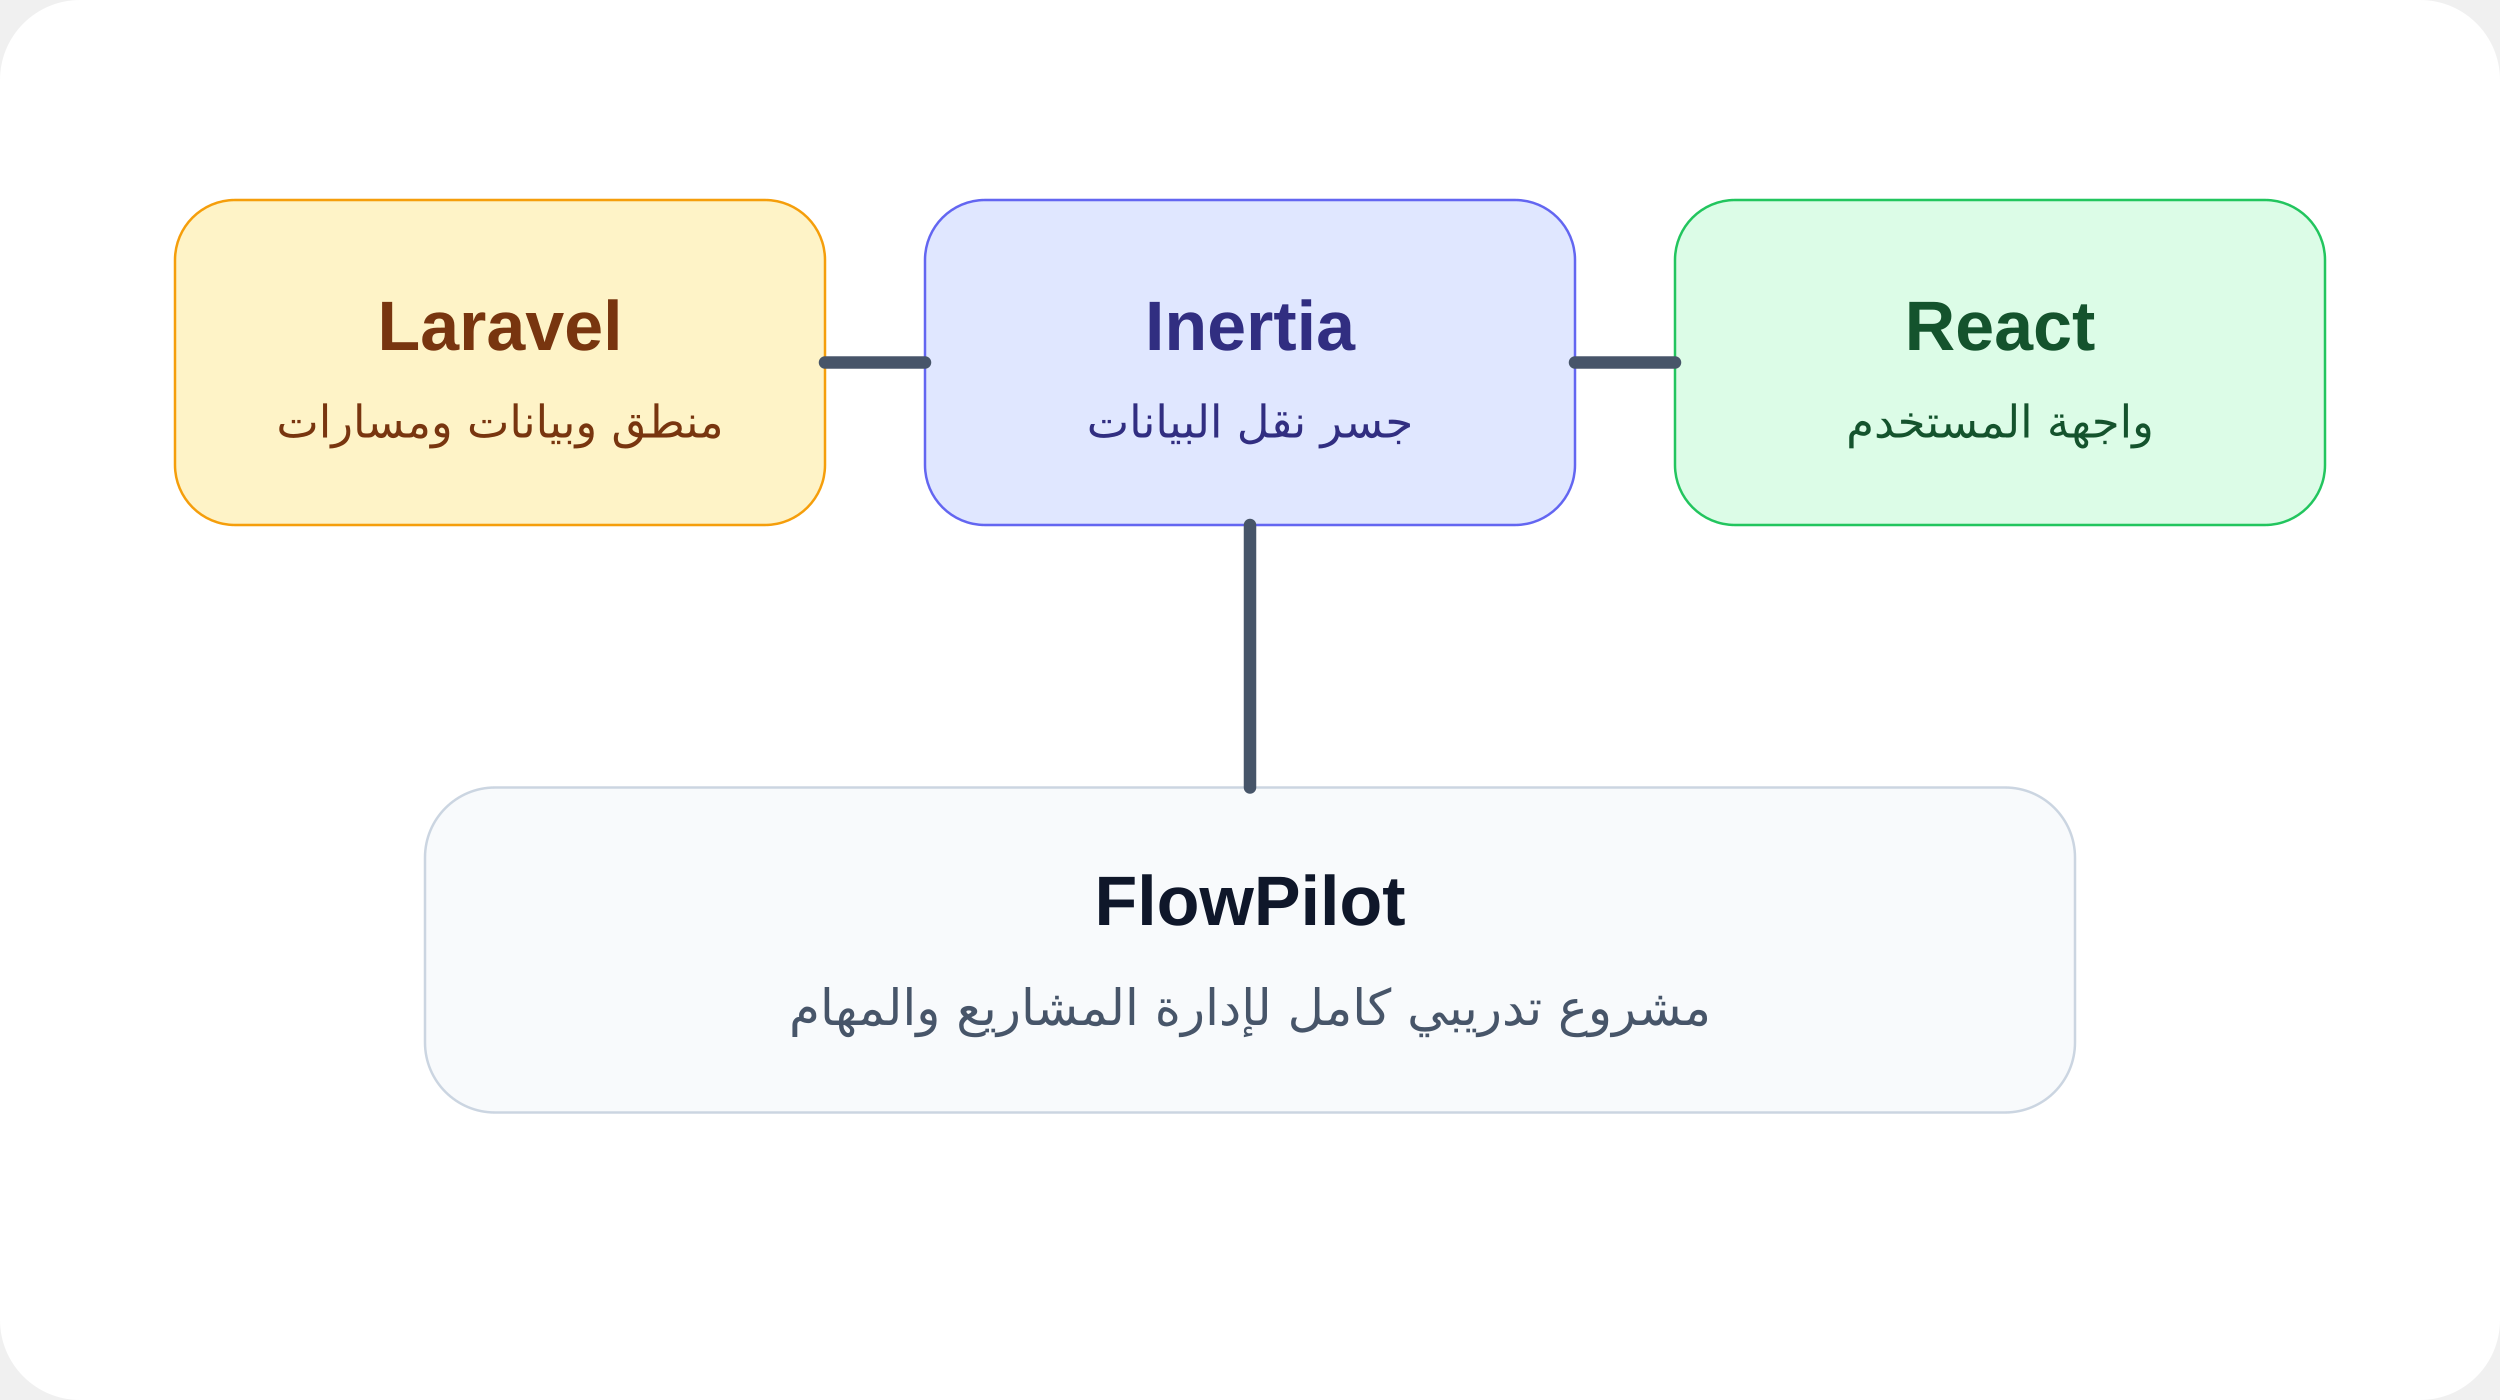
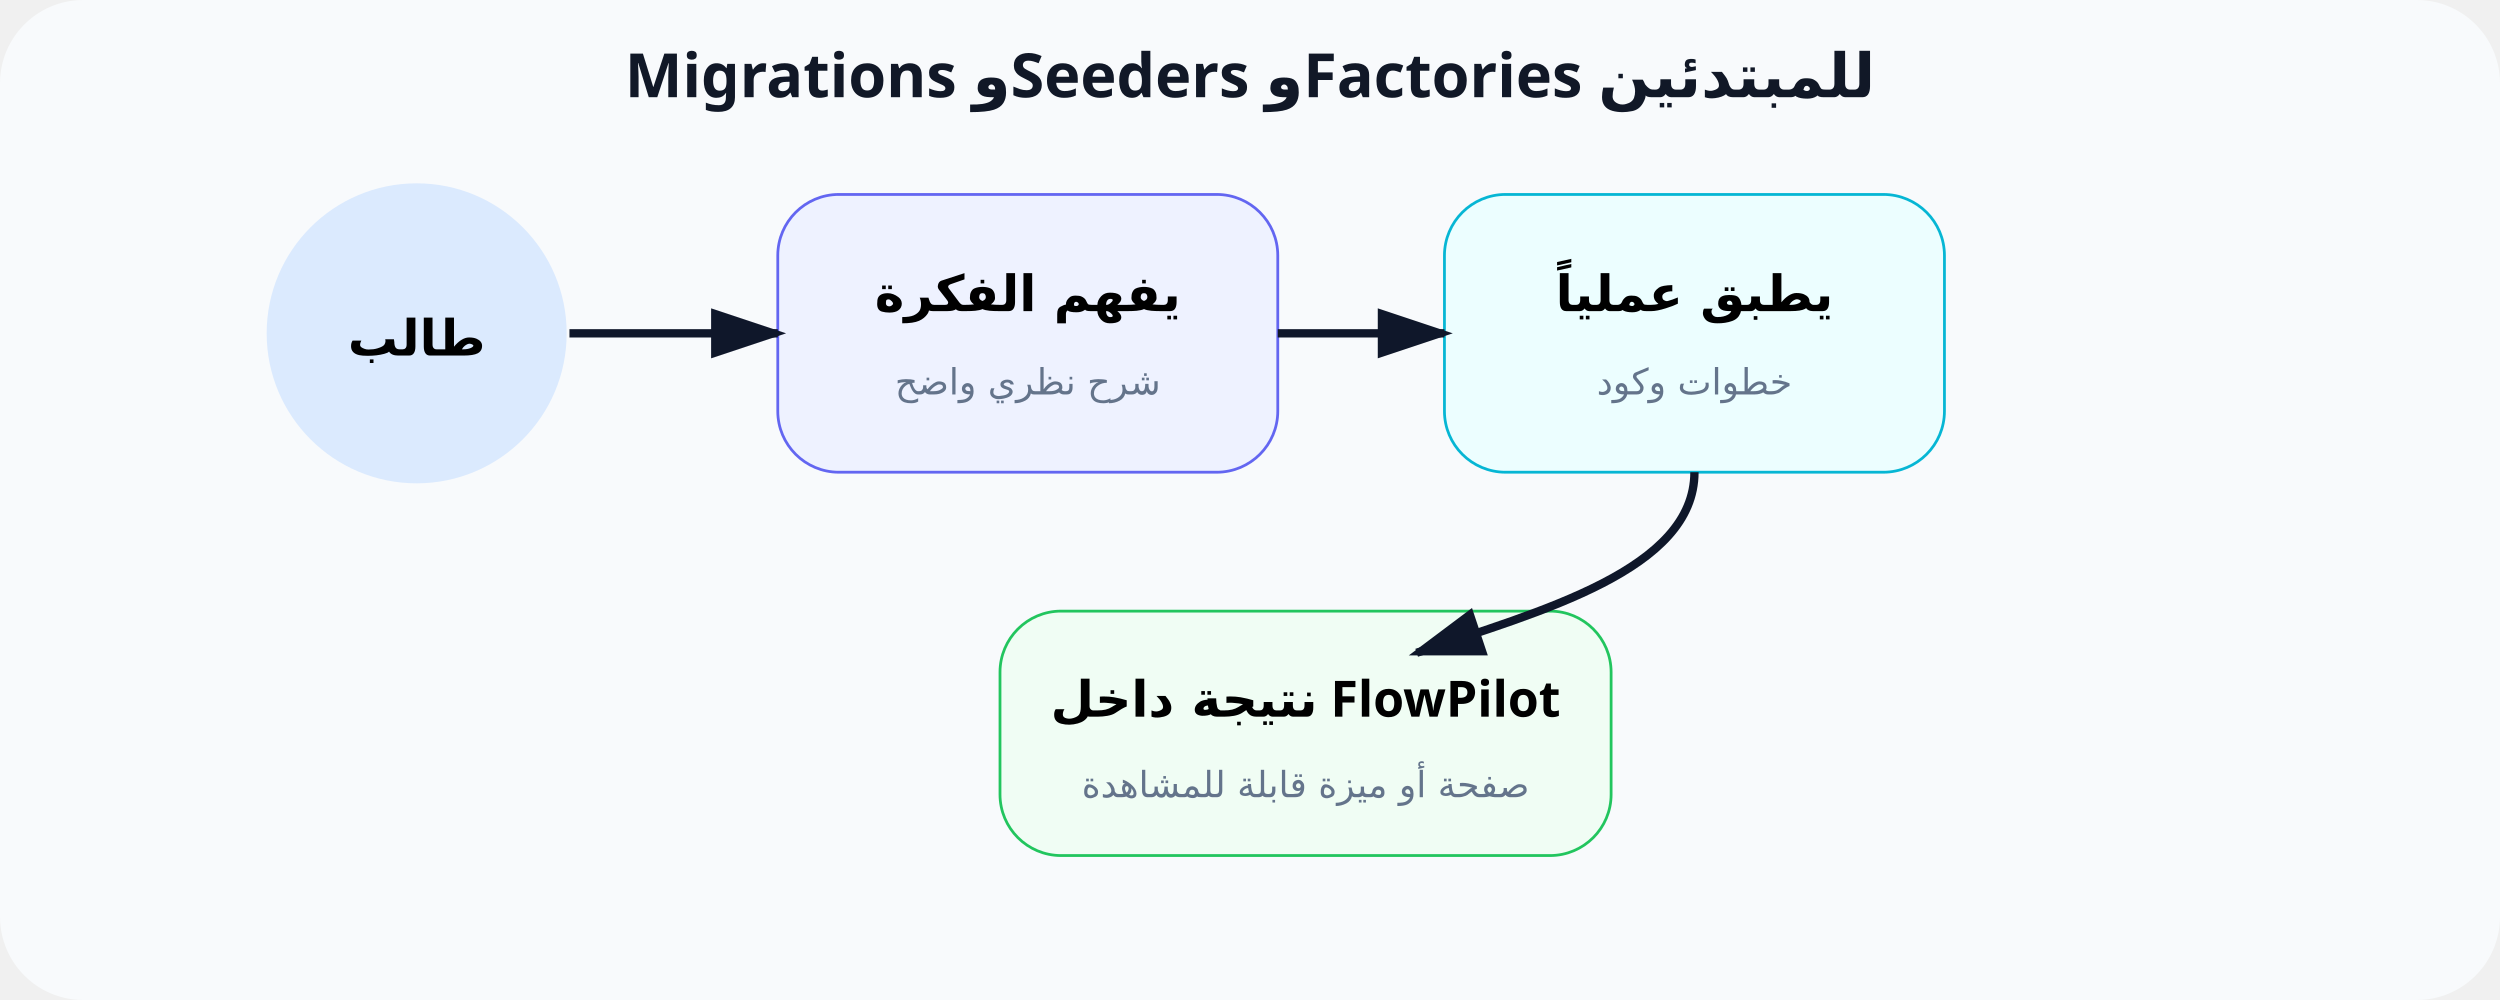
- <svg xmlns="http://www.w3.org/2000/svg" width="1000" height="560" viewBox="0 0 1000 560">
-   <rect width="1000" height="560" rx="32" fill="#ffffff" />
-   <rect x="70" y="80" width="260" height="130" rx="24" fill="#fef3c7" stroke="#f59e0b" />
-   <text x="200" y="140" text-anchor="middle" font-size="28" font-weight="900" fill="#78350f" font-family="Arial">Laravel</text>
-   <text x="200" y="175" text-anchor="middle" font-size="18" fill="#78350f" font-family="Arial">منطق وبيانات ومسارات</text>
-   <rect x="370" y="80" width="260" height="130" rx="24" fill="#e0e7ff" stroke="#6366f1" />
-   <text x="500" y="140" text-anchor="middle" font-size="28" font-weight="900" fill="#312e81" font-family="Arial">Inertia</text>
-   <text x="500" y="175" text-anchor="middle" font-size="18" fill="#312e81" font-family="Arial">جسر نقل البيانات</text>
-   <rect x="670" y="80" width="260" height="130" rx="24" fill="#dcfce7" stroke="#22c55e" />
-   <text x="800" y="140" text-anchor="middle" font-size="28" font-weight="900" fill="#14532d" font-family="Arial">React</text>
-   <text x="800" y="175" text-anchor="middle" font-size="18" fill="#14532d" font-family="Arial">واجهة المستخدم</text>
-   <path d="M330 145 H370 M630 145 H670" stroke="#475569" stroke-width="5" stroke-linecap="round" />
-   <rect x="170" y="315" width="660" height="130" rx="28" fill="#f8fafc" stroke="#cbd5e1" />
-   <text x="500" y="370" text-anchor="middle" font-size="28" font-weight="900" fill="#0f172a" font-family="Arial">FlowPilot</text>
-   <text x="500" y="410" text-anchor="middle" font-size="20" fill="#475569" font-family="Arial">مشروع تدريبي كامل لإدارة المشاريع والمهام</text>
-   <path d="M500 210 V315" stroke="#475569" stroke-width="5" stroke-linecap="round" />
+ <svg xmlns="http://www.w3.org/2000/svg" width="900" height="360" viewBox="0 0 900 360">
+   <rect width="900" height="360" rx="30" fill="#f8fafc" />
+   <circle cx="150" cy="120" r="54" fill="#dbeafe" />
+   <text x="150" y="128" text-anchor="middle" font-family="Tahoma" font-size="18" font-weight="700">طالب</text>
+   <rect x="280" y="70" width="180" height="100" rx="22" fill="#eef2ff" stroke="#6366f1" />
+   <text x="370" y="112" text-anchor="middle" font-family="Tahoma" font-size="18" font-weight="700">يفهم الفكرة</text>
+   <text x="370" y="142" text-anchor="middle" font-family="Tahoma" font-size="13" fill="#64748b">شرح نظري واضح</text>
+   <rect x="520" y="70" width="180" height="100" rx="22" fill="#ecfeff" stroke="#06b6d4" />
+   <text x="610" y="112" text-anchor="middle" font-family="Tahoma" font-size="18" font-weight="700">يطبق عملياً</text>
+   <text x="610" y="142" text-anchor="middle" font-family="Tahoma" font-size="13" fill="#64748b">خطوات وكود</text>
+   <rect x="360" y="220" width="220" height="88" rx="22" fill="#f0fdf4" stroke="#22c55e" />
+   <text x="470" y="258" text-anchor="middle" font-family="Tahoma" font-size="18" font-weight="700">نتيجة داخل FlowPilot</text>
+   <text x="470" y="287" text-anchor="middle" font-family="Tahoma" font-size="13" fill="#64748b">صفحة أو ميزة قابلة للمشاهدة</text>
+   <path d="M205 120 H280" stroke="#0f172a" stroke-width="3" marker-end="url(#a)" />
+   <path d="M460 120 H520" stroke="#0f172a" stroke-width="3" marker-end="url(#a)" />
+   <path d="M610 170 C610 205 555 220 510 235" stroke="#0f172a" stroke-width="3" fill="none" marker-end="url(#a)" />
+   <defs>
+     <marker id="a" markerWidth="10" markerHeight="10" refX="8" refY="3" orient="auto">
+       <path d="M0,0 L0,6 L9,3 z" fill="#0f172a" />
+     </marker>
+   </defs>
+   <text x="450" y="35" text-anchor="middle" font-family="Tahoma" font-size="22" font-weight="700" fill="#111827">Migrations وSeeders وFactories للمبتدئين</text>
</svg>
